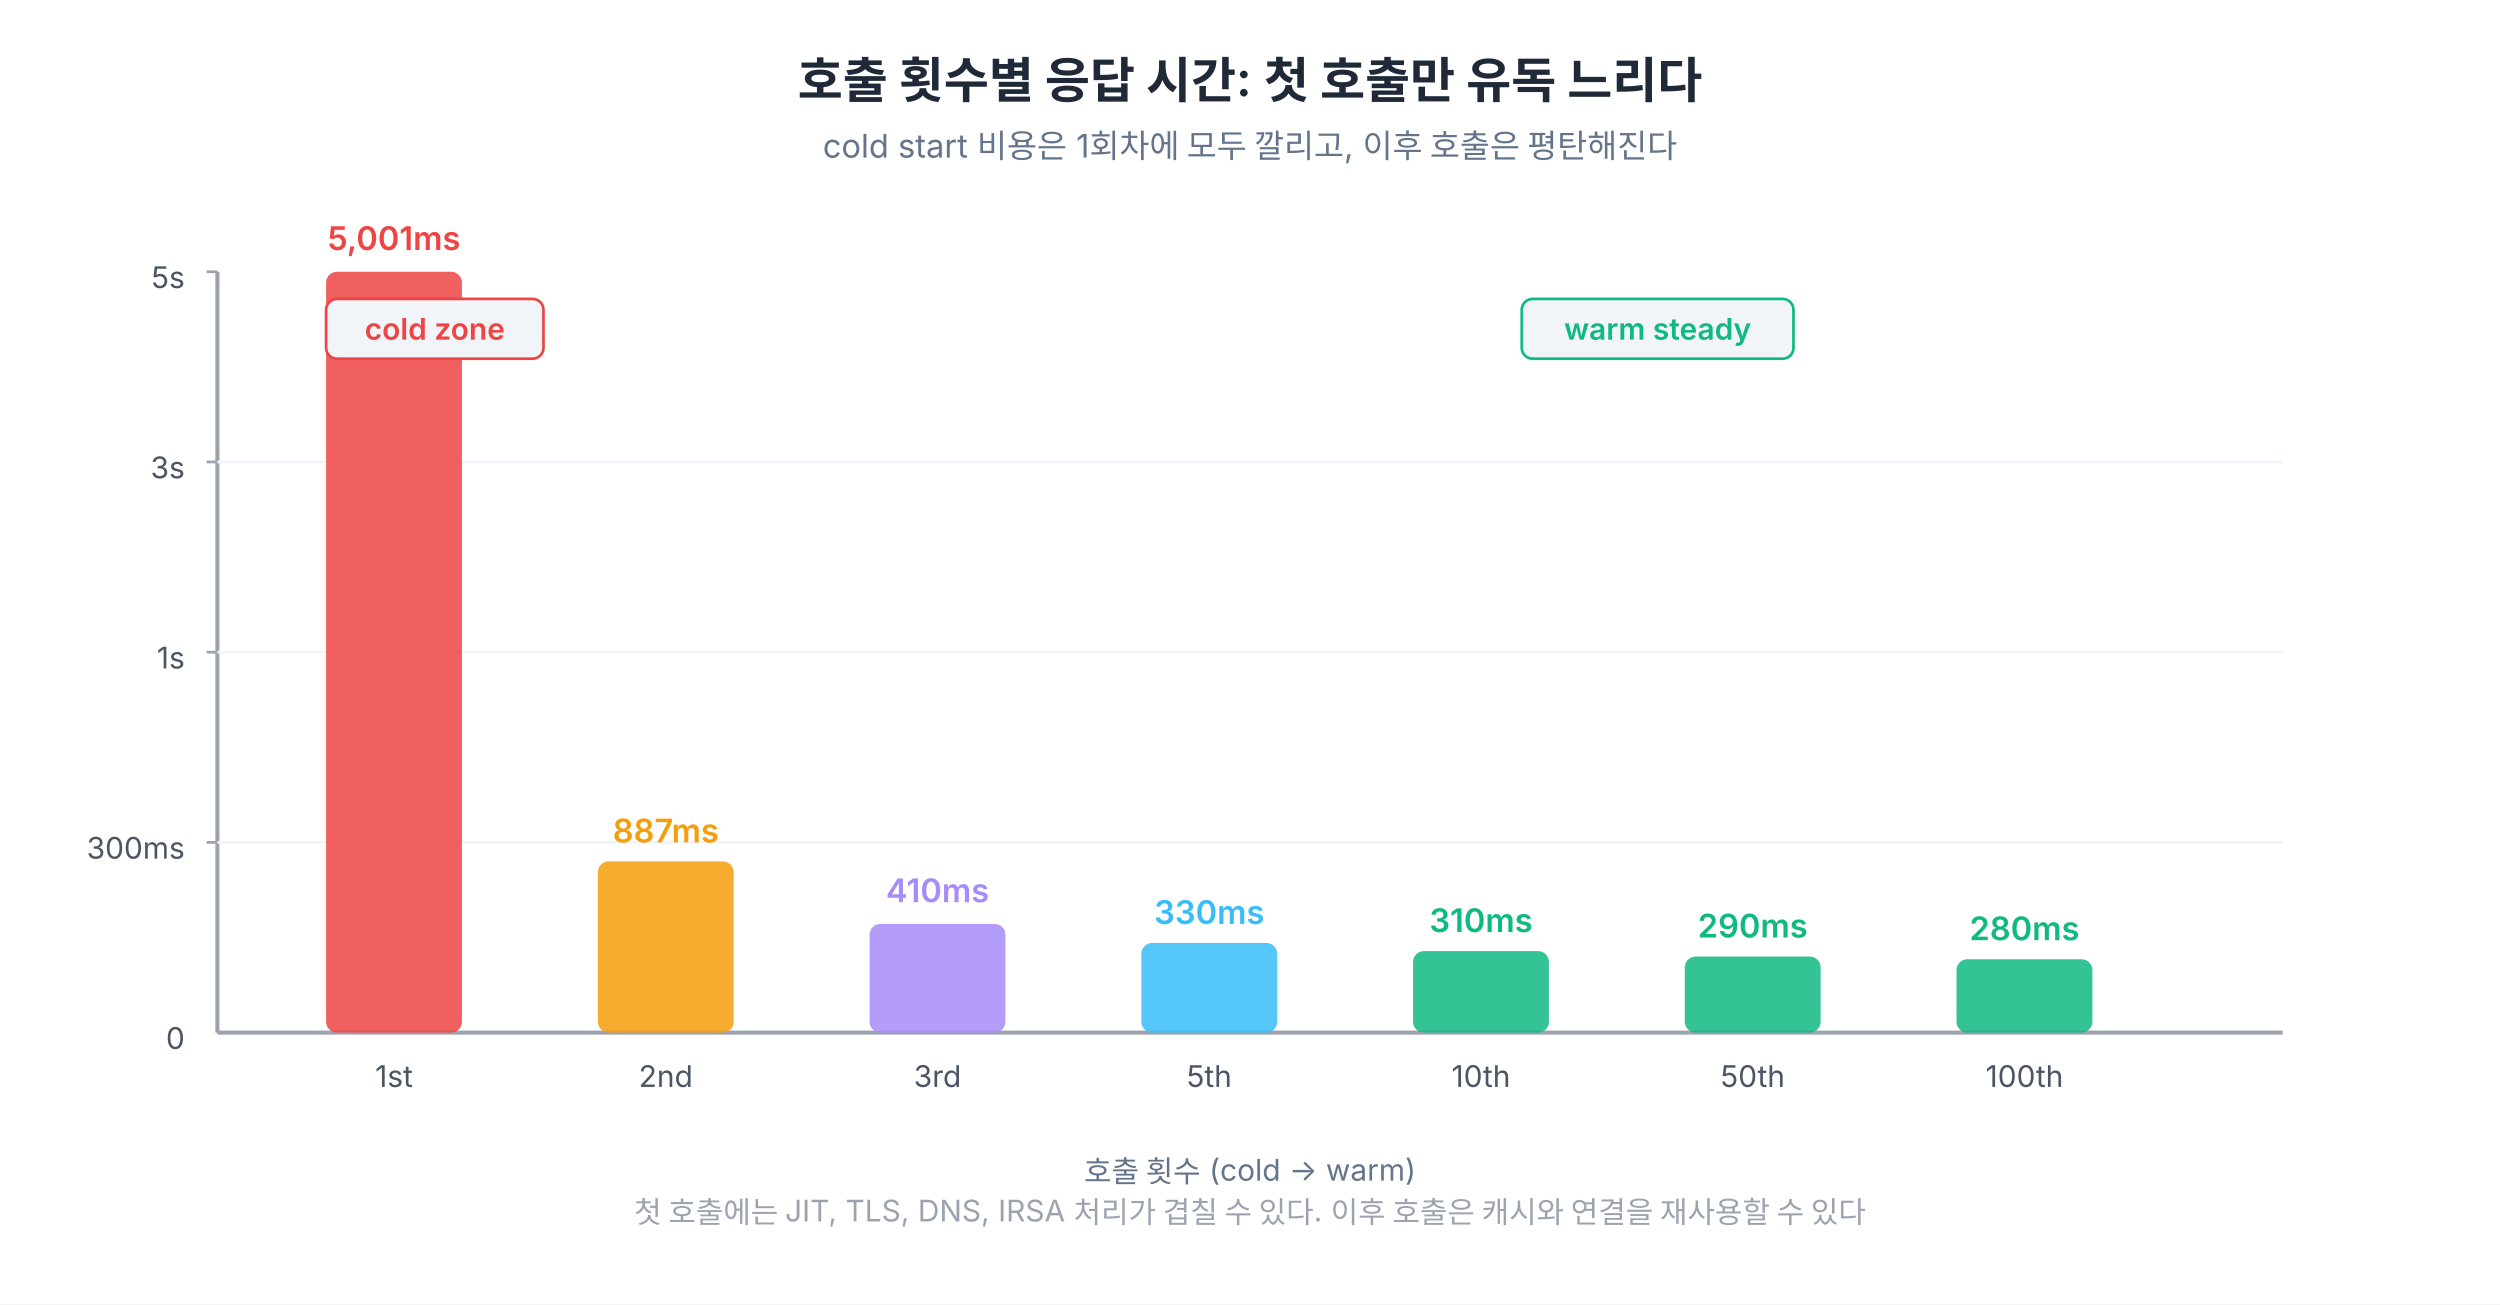
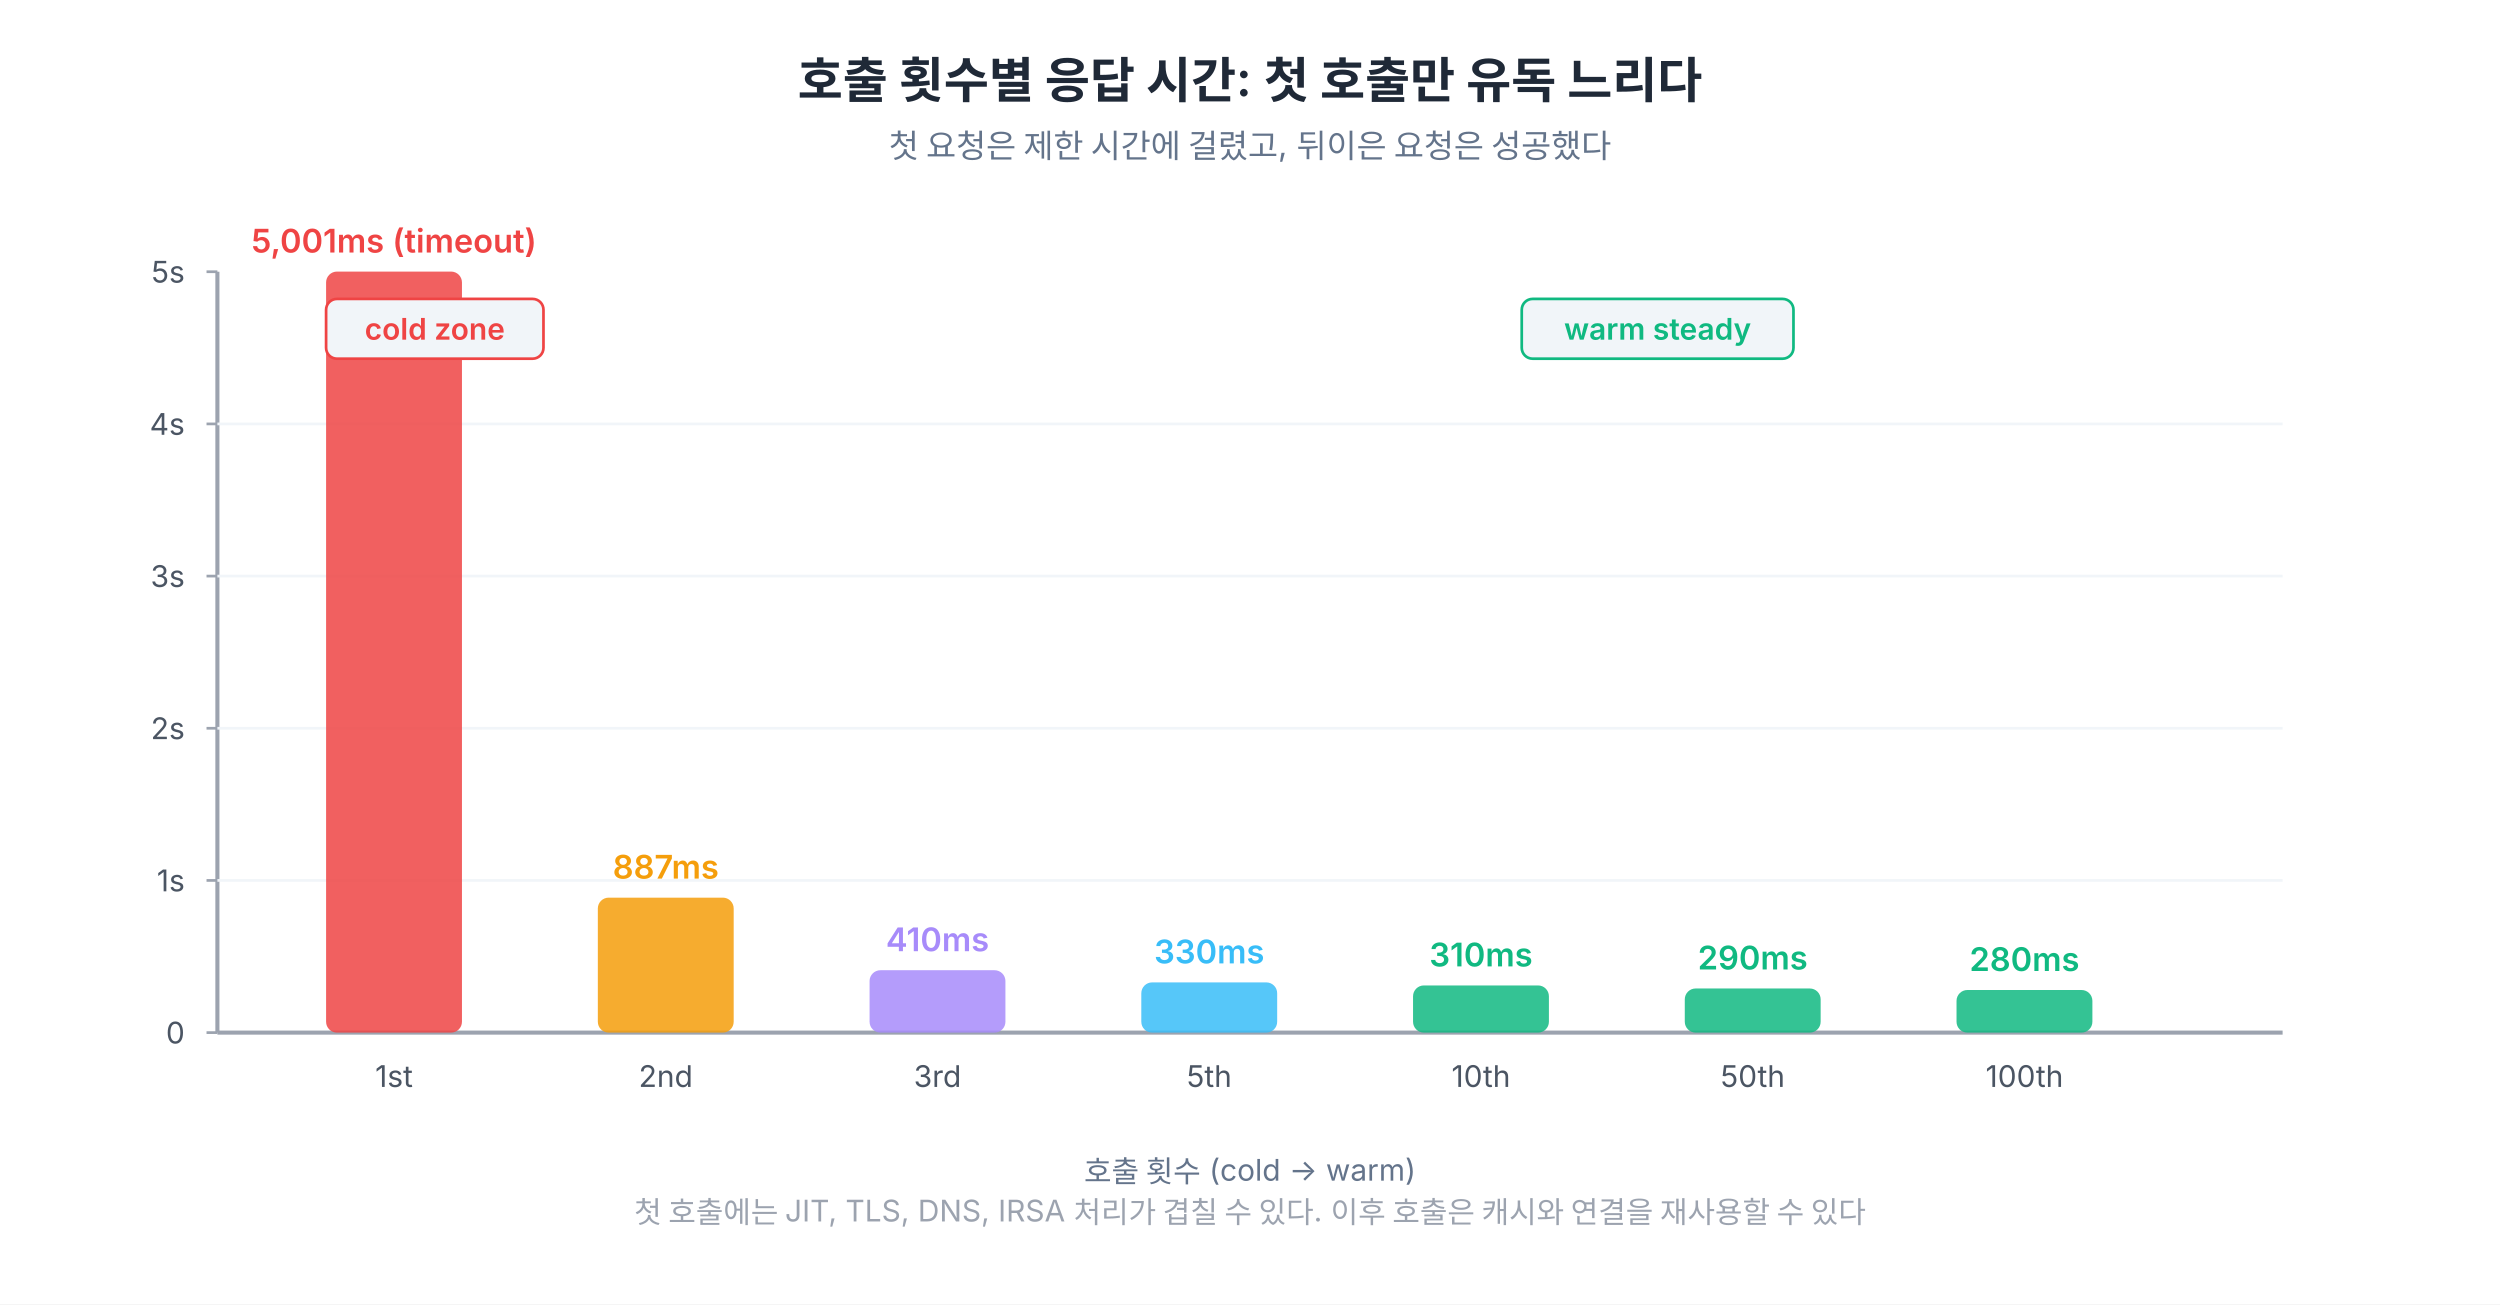
<svg xmlns="http://www.w3.org/2000/svg" viewBox="0 0 920 480" font-family="system-ui, -apple-system, sans-serif">
  <rect width="920" height="480" fill="#ffffff" />
  <text x="460" y="36" fill="#1f2937" font-size="18" font-weight="600" text-anchor="middle">호출 횟수별 응답 시간: 첫 호출만 유독 느리다</text>
-   <text x="460" y="58" fill="#64748b" font-size="12" text-anchor="middle">cold start 비용은 1회차에 모두 깔리고, 이후 호출은 평탄해진다</text>
+   <text x="460" y="58" fill="#64748b" font-size="12" text-anchor="middle">첫 요청은 제한 시간에 걸렸고, 뒤이은 요청은 성공했다</text>
  <g transform="translate(80, 100)">
    <line x1="0" y1="0" x2="0" y2="280" stroke="#9ca3af" stroke-width="1.5" />
    <line x1="0" y1="280" x2="760" y2="280" stroke="#9ca3af" stroke-width="1.5" />
-     <text x="-12" y="6" fill="#4b5563" font-size="11" text-anchor="end">5s</text>
+     <text x="-12" y="4" fill="#4b5563" font-size="11" text-anchor="end">5s</text>
    <line x1="-4" y1="0" x2="0" y2="0" stroke="#9ca3af" />
-     <text x="-12" y="76" fill="#4b5563" font-size="11" text-anchor="end">3s</text>
-     <line x1="-4" y1="70" x2="0" y2="70" stroke="#9ca3af" />
-     <text x="-12" y="146" fill="#4b5563" font-size="11" text-anchor="end">1s</text>
-     <line x1="-4" y1="140" x2="0" y2="140" stroke="#9ca3af" />
-     <text x="-12" y="216" fill="#4b5563" font-size="11" text-anchor="end">300ms</text>
-     <line x1="-4" y1="210" x2="0" y2="210" stroke="#9ca3af" />
-     <text x="-12" y="286" fill="#4b5563" font-size="11" text-anchor="end">0</text>
-     <line x1="0" y1="70" x2="760" y2="70" stroke="#f1f5f9" stroke-width="1" />
-     <line x1="0" y1="140" x2="760" y2="140" stroke="#f1f5f9" stroke-width="1" />
-     <line x1="0" y1="210" x2="760" y2="210" stroke="#f1f5f9" stroke-width="1" />
-     <rect x="40" y="0" width="50" height="280" rx="4" fill="#ef4444" opacity="0.85" />
-     <text x="65" y="-8" fill="#ef4444" font-size="12" font-weight="600" text-anchor="middle">5,001ms</text>
+     <text x="-12" y="60" fill="#4b5563" font-size="11" text-anchor="end">4s</text>
+     <line x1="-4" y1="56" x2="0" y2="56" stroke="#9ca3af" />
+     <line x1="0" y1="56" x2="760" y2="56" stroke="#f1f5f9" stroke-width="1" />
+     <text x="-12" y="116" fill="#4b5563" font-size="11" text-anchor="end">3s</text>
+     <line x1="-4" y1="112" x2="0" y2="112" stroke="#9ca3af" />
+     <line x1="0" y1="112" x2="760" y2="112" stroke="#f1f5f9" stroke-width="1" />
+     <text x="-12" y="172" fill="#4b5563" font-size="11" text-anchor="end">2s</text>
+     <line x1="-4" y1="168" x2="0" y2="168" stroke="#9ca3af" />
+     <line x1="0" y1="168" x2="760" y2="168" stroke="#f1f5f9" stroke-width="1" />
+     <text x="-12" y="228" fill="#4b5563" font-size="11" text-anchor="end">1s</text>
+     <line x1="-4" y1="224" x2="0" y2="224" stroke="#9ca3af" />
+     <line x1="0" y1="224" x2="760" y2="224" stroke="#f1f5f9" stroke-width="1" />
+     <text x="-12" y="284" fill="#4b5563" font-size="11" text-anchor="end">0</text>
+     <line x1="-4" y1="280" x2="0" y2="280" stroke="#9ca3af" />
+     <rect x="40" y="-0.06" width="50" height="280.06" rx="4" fill="#ef4444" opacity="0.85" />
+     <text x="65" y="-7.06" fill="#ef4444" font-size="12" font-weight="600" text-anchor="middle">5,001ms (timeout)</text>
    <text x="65" y="300" fill="#4b5563" font-size="11" text-anchor="middle">1st</text>
-     <rect x="140" y="217" width="50" height="63" rx="4" fill="#f59e0b" opacity="0.85" />
-     <text x="165" y="210" fill="#f59e0b" font-size="12" font-weight="600" text-anchor="middle">887ms</text>
+     <rect x="140" y="230.33" width="50" height="49.67" rx="4" fill="#f59e0b" opacity="0.85" />
+     <text x="165" y="223.33" fill="#f59e0b" font-size="12" font-weight="600" text-anchor="middle">887ms</text>
    <text x="165" y="300" fill="#4b5563" font-size="11" text-anchor="middle">2nd</text>
-     <rect x="240" y="240" width="50" height="40" rx="4" fill="#a78bfa" opacity="0.85" />
-     <text x="265" y="232" fill="#a78bfa" font-size="12" font-weight="600" text-anchor="middle">410ms</text>
+     <rect x="240" y="257.04" width="50" height="22.96" rx="4" fill="#a78bfa" opacity="0.85" />
+     <text x="265" y="250.04" fill="#a78bfa" font-size="12" font-weight="600" text-anchor="middle">410ms</text>
    <text x="265" y="300" fill="#4b5563" font-size="11" text-anchor="middle">3rd</text>
-     <rect x="340" y="247" width="50" height="33" rx="4" fill="#38bdf8" opacity="0.85" />
-     <text x="365" y="240" fill="#38bdf8" font-size="12" font-weight="600" text-anchor="middle">330ms</text>
+     <rect x="340" y="261.52" width="50" height="18.48" rx="4" fill="#38bdf8" opacity="0.85" />
+     <text x="365" y="254.52" fill="#38bdf8" font-size="12" font-weight="600" text-anchor="middle">330ms</text>
    <text x="365" y="300" fill="#4b5563" font-size="11" text-anchor="middle">5th</text>
-     <rect x="440" y="250" width="50" height="30" rx="4" fill="#10b981" opacity="0.85" />
-     <text x="465" y="243" fill="#10b981" font-size="12" font-weight="600" text-anchor="middle">310ms</text>
+     <rect x="440" y="262.64" width="50" height="17.36" rx="4" fill="#10b981" opacity="0.85" />
+     <text x="465" y="255.64" fill="#10b981" font-size="12" font-weight="600" text-anchor="middle">310ms</text>
    <text x="465" y="300" fill="#4b5563" font-size="11" text-anchor="middle">10th</text>
-     <rect x="540" y="252" width="50" height="28" rx="4" fill="#10b981" opacity="0.85" />
-     <text x="565" y="245" fill="#10b981" font-size="12" font-weight="600" text-anchor="middle">290ms</text>
+     <rect x="540" y="263.76" width="50" height="16.24" rx="4" fill="#10b981" opacity="0.85" />
+     <text x="565" y="256.76" fill="#10b981" font-size="12" font-weight="600" text-anchor="middle">290ms</text>
    <text x="565" y="300" fill="#4b5563" font-size="11" text-anchor="middle">50th</text>
-     <rect x="640" y="253" width="50" height="27" rx="4" fill="#10b981" opacity="0.85" />
-     <text x="665" y="246" fill="#10b981" font-size="12" font-weight="600" text-anchor="middle">280ms</text>
+     <rect x="640" y="264.32" width="50" height="15.68" rx="4" fill="#10b981" opacity="0.85" />
+     <text x="665" y="257.32" fill="#10b981" font-size="12" font-weight="600" text-anchor="middle">280ms</text>
    <text x="665" y="300" fill="#4b5563" font-size="11" text-anchor="middle">100th</text>
    <text x="380" y="335" fill="#64748b" font-size="11" text-anchor="middle">호출 횟수 (cold → warm)</text>
  </g>
  <g transform="translate(120, 110)">
    <rect x="0" y="0" width="80" height="22" rx="4" fill="#f1f5f9" stroke="#ef4444" stroke-width="1" />
    <text x="40" y="15" fill="#ef4444" font-size="11" font-weight="600" text-anchor="middle">cold zone</text>
  </g>
  <g transform="translate(560, 110)">
    <rect x="0" y="0" width="100" height="22" rx="4" fill="#f1f5f9" stroke="#10b981" stroke-width="1" />
    <text x="50" y="15" fill="#10b981" font-size="11" font-weight="600" text-anchor="middle">warm steady</text>
  </g>
  <text x="460" y="450" fill="#9ca3af" font-size="11" text-anchor="middle">첫 호출에는 JIT, TLS, DNS, IRSA 처리가 겹칠 수 있다. 이후 호출은 캐시와 연결을 재사용할 수 있다</text>
</svg>
